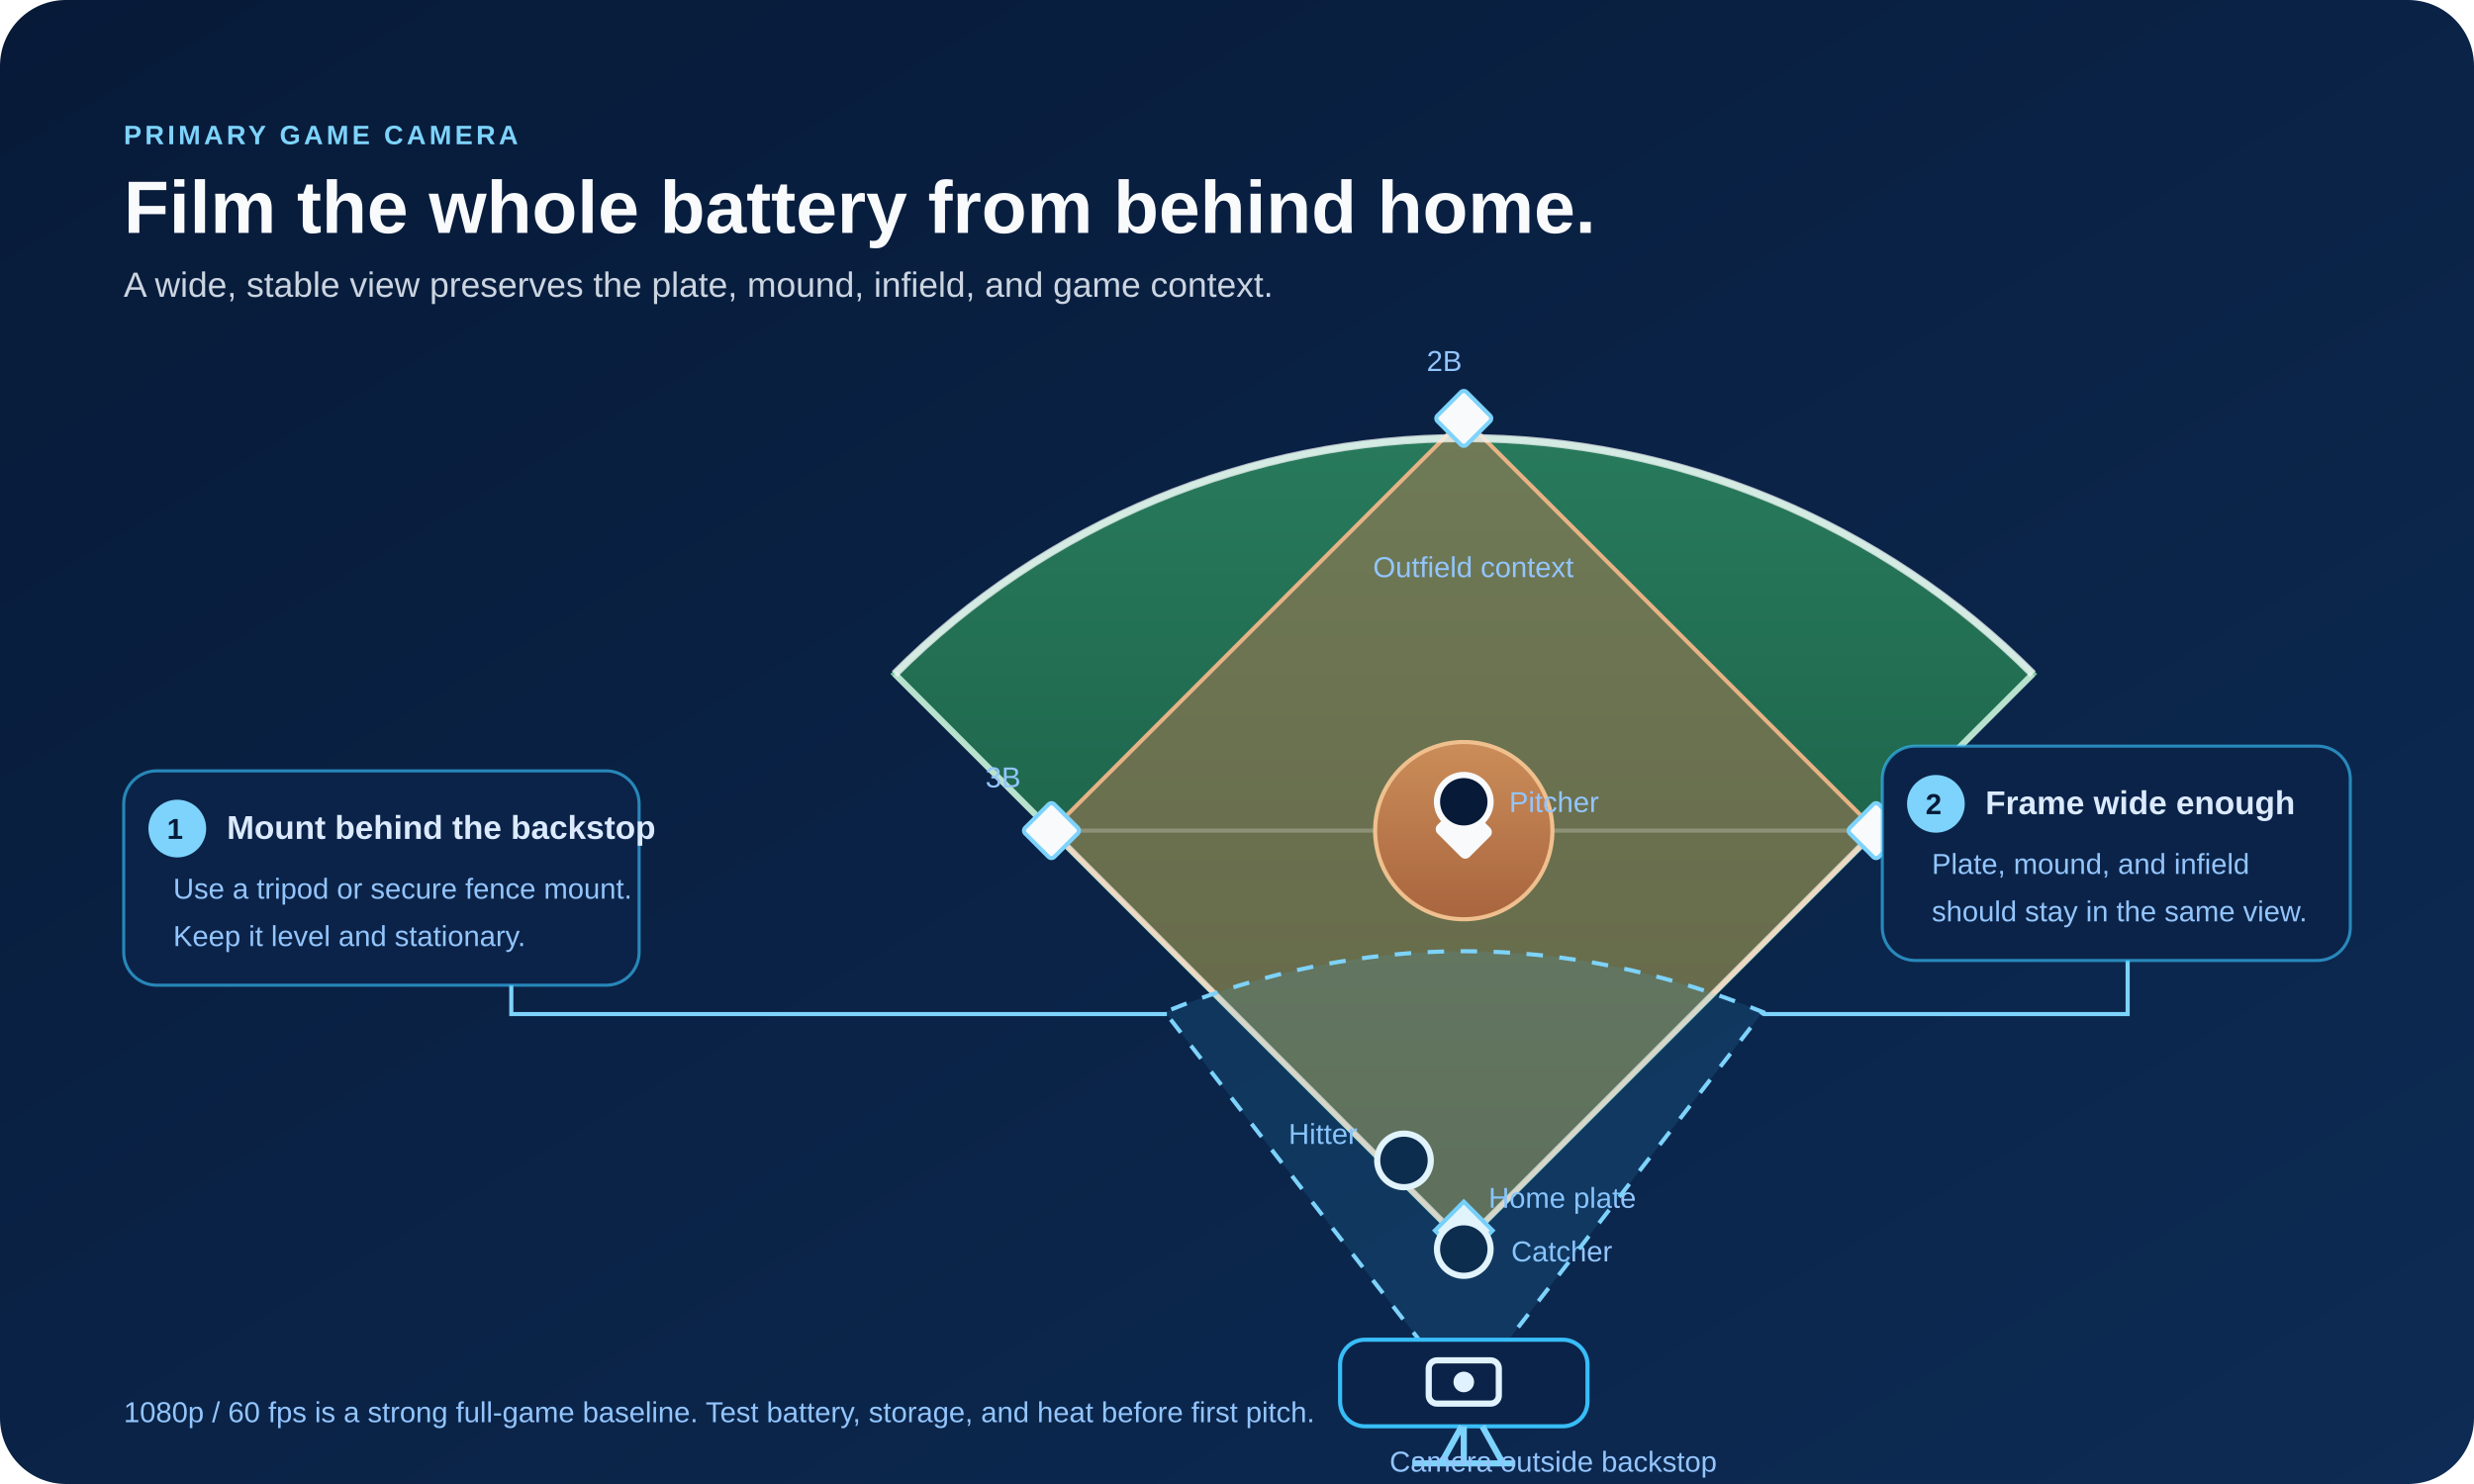
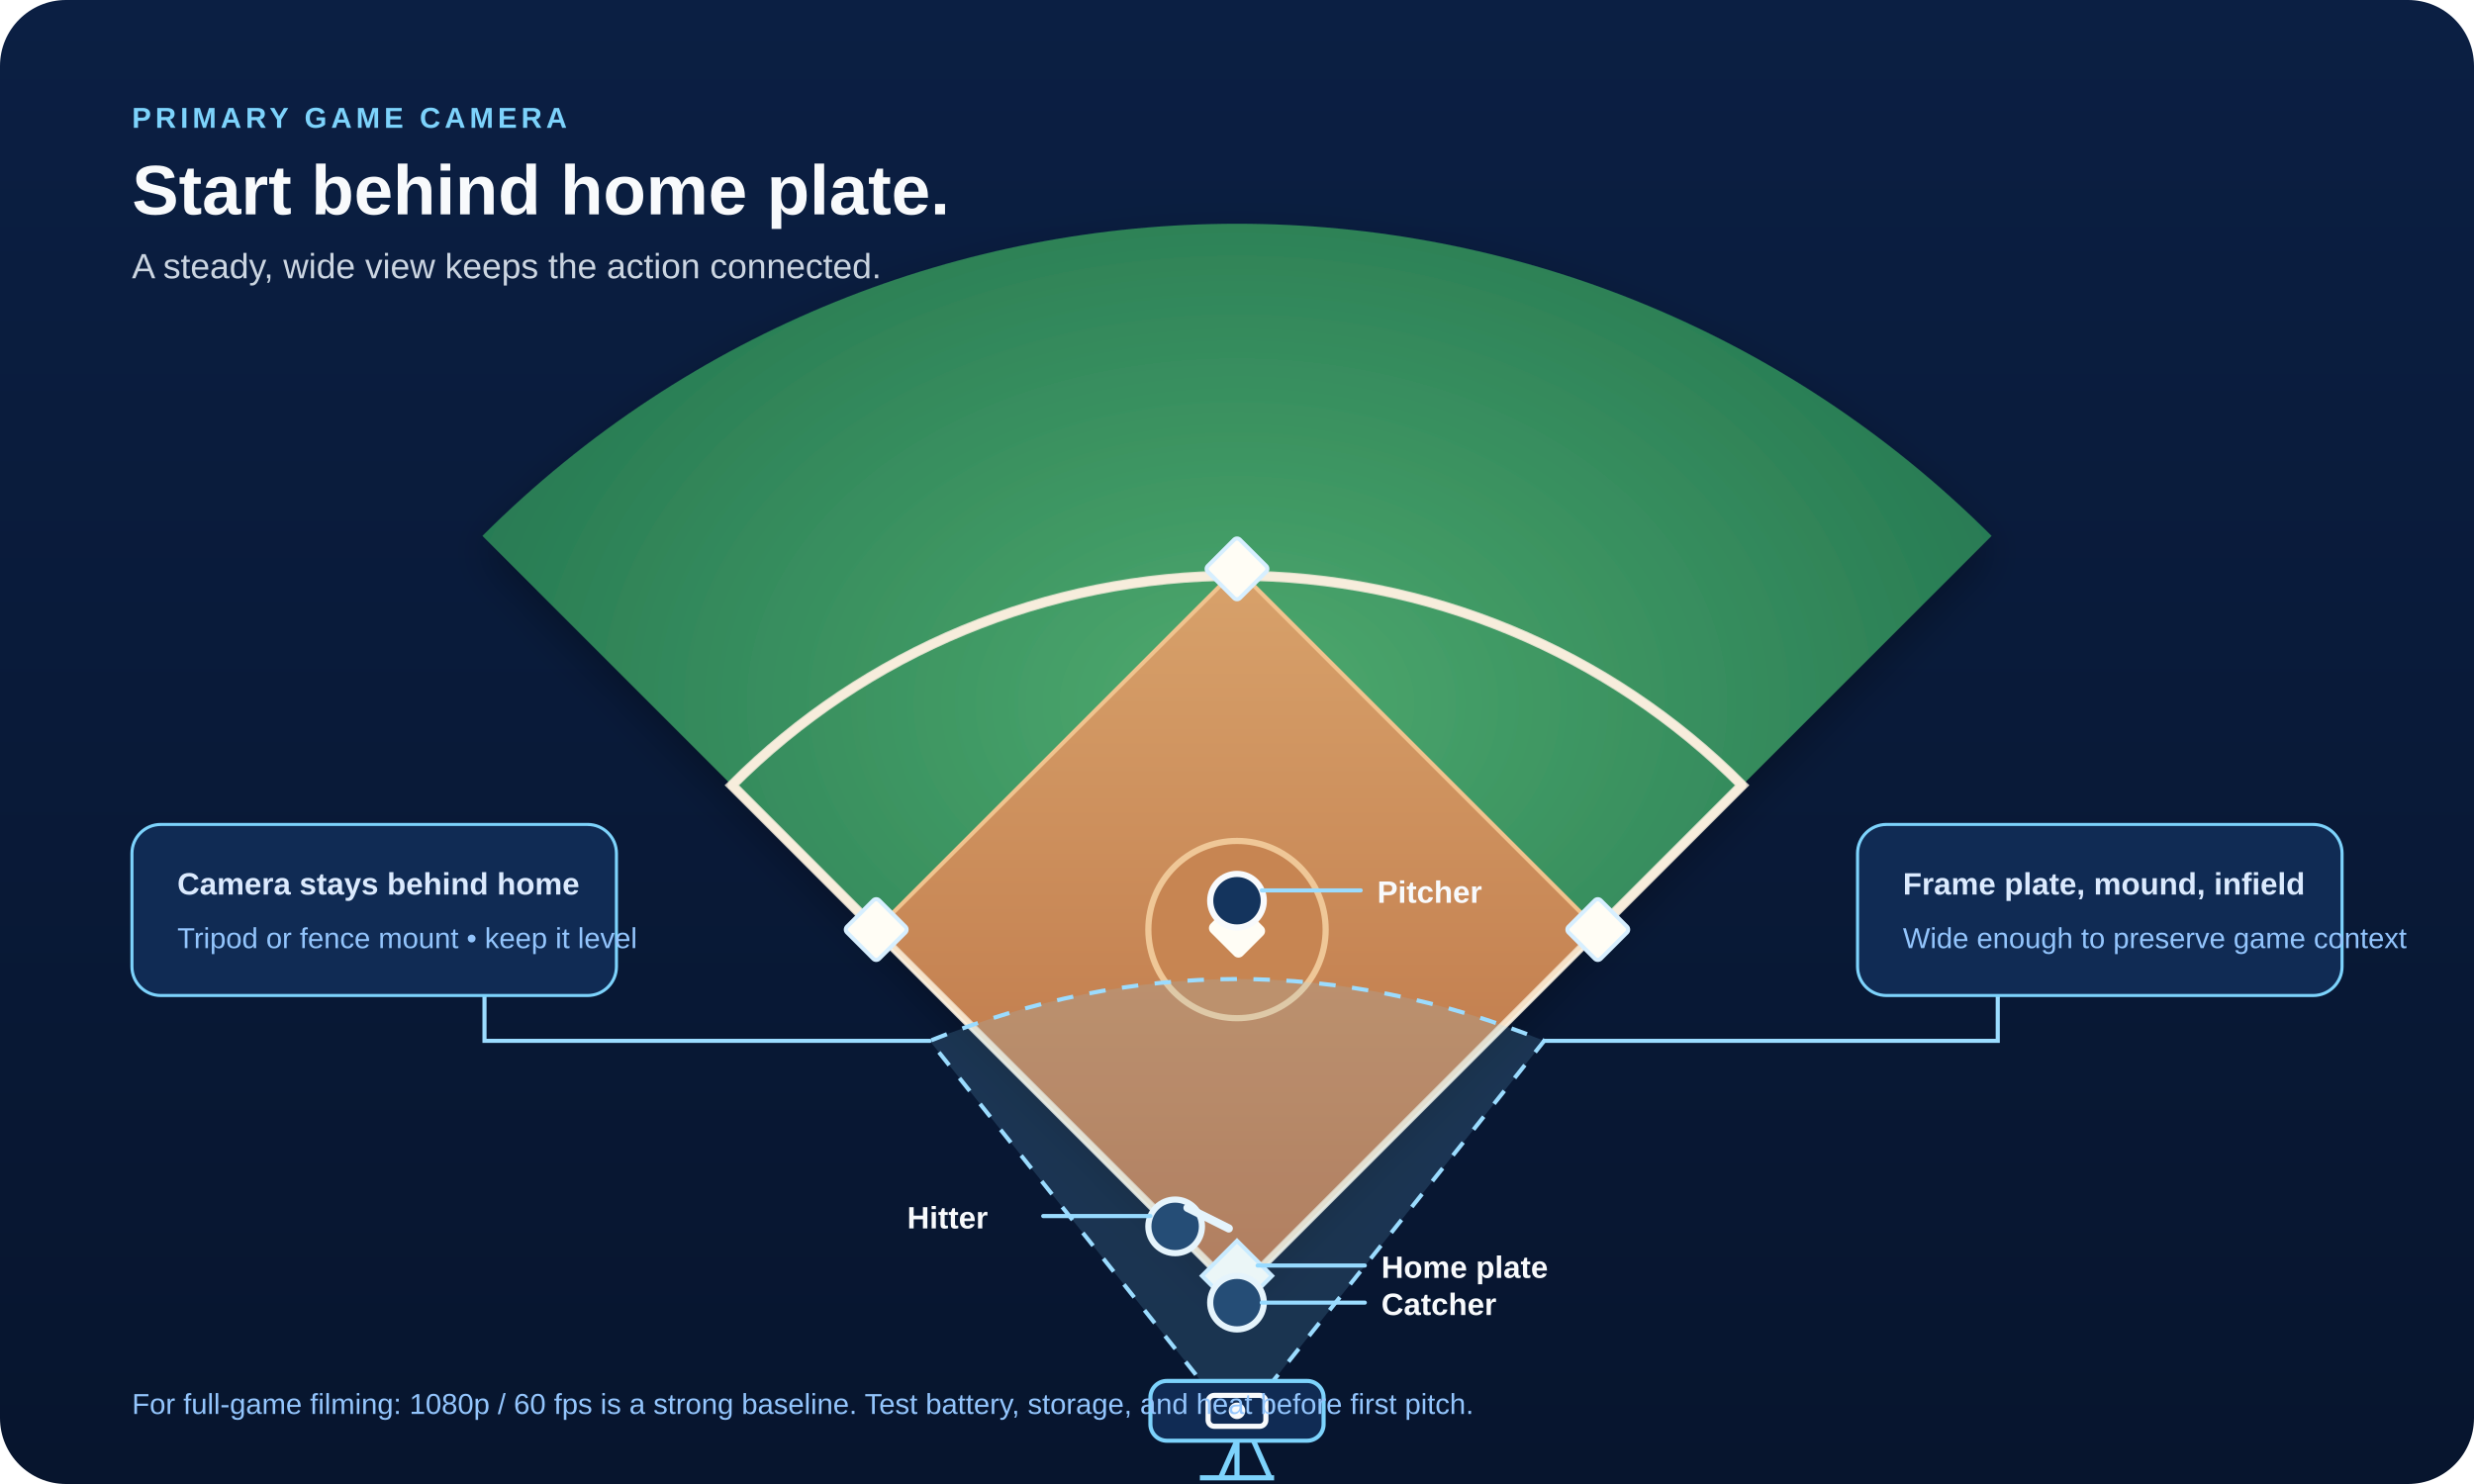
<svg xmlns="http://www.w3.org/2000/svg" width="1200" height="720" viewBox="0 0 1200 720" role="img" aria-labelledby="title desc">
  <defs>
-     <linearGradient id="bg" x1="0" y1="0" x2="1" y2="1">
-       <stop stop-color="#071a38" />
-       <stop offset="1" stop-color="#0d2b54" />
+     <linearGradient id="night" x1="0" y1="0" x2="0" y2="1">
+       <stop stop-color="#0b1f43" />
+       <stop offset="1" stop-color="#07152e" />
    </linearGradient>
-     <linearGradient id="grass" x1="0" y1="0" x2="0" y2="1">
-       <stop stop-color="#287a5c" />
-       <stop offset="1" stop-color="#14533e" />
+     <radialGradient id="grass" cx="50%" cy="45%" r="65%">
+       <stop stop-color="#4eaa6e" />
+       <stop offset="1" stop-color="#1f704d" />
+     </radialGradient>
+     <linearGradient id="dirt" x1="0" y1="0" x2="0" y2="1">
+       <stop stop-color="#d8a26b" />
+       <stop offset="1" stop-color="#b96e42" />
    </linearGradient>
-     <linearGradient id="dirt" x1="0" y1="0" x2="0" y2="1">
-       <stop stop-color="#cb8d59" />
-       <stop offset="1" stop-color="#a9653e" />
-     </linearGradient>
-     <style>.k{font-family:Arial,Helvetica,sans-serif}.eyebrow{fill:#7dd3fc;font-size:13px;font-weight:800;letter-spacing:1.6px}.h{fill:#f8fafc;font-size:36px;font-weight:800}.p{fill:#cbd5e1;font-size:17px}.label{fill:#dbeafe;font-size:16px;font-weight:700}.small{fill:#93c5fd;font-size:14px}.chip{fill:#0b2348;stroke:#38bdf8;stroke-opacity:.65;stroke-width:1.5}.line{stroke:#7dd3fc;stroke-width:2;fill:none}.base{fill:#f8fafc;stroke:#7dd3fc;stroke-width:2}.player{fill:#071a38;stroke:#f8fafc;stroke-width:3}.number{fill:#071a38;font-size:14px;font-weight:800}</style>
+     <filter id="shadow">
+       <feDropShadow dx="0" dy="8" stdDeviation="10" flood-opacity=".28" />
+     </filter>
+     <style>.k{font-family:Arial,Helvetica,sans-serif}.eyebrow{fill:#7dd3fc;font-size:14px;font-weight:800;letter-spacing:2px}.title{fill:#f8fafc;font-size:34px;font-weight:800}.hint{fill:#cbd5e1;font-size:17px}.fieldline{stroke:#f7eddc;stroke-width:4;fill:none;stroke-linecap:round}.label{fill:#f8fafc;font-size:15px;font-weight:700}.note{fill:#dbeafe;font-size:15px;font-weight:700}.sub{fill:#93c5fd;font-size:14px}.callout{fill:#102b54;stroke:#7dd3fc;stroke-width:1.5}.leader{stroke:#9bdcff;stroke-width:2;fill:none;stroke-linecap:round}.player{fill:#14345d;stroke:#f8fafc;stroke-width:3}.base{fill:#fffdf5;stroke:#d7efff;stroke-width:2}</style>
  </defs>
-   <rect width="1200" height="720" rx="32" fill="url(#bg)" />
-   <text x="60" y="70" class="k eyebrow">PRIMARY GAME CAMERA</text>
-   <text x="60" y="113" class="k h">Film the whole battery from behind home.</text>
-   <text x="60" y="144" class="k p">A wide, stable view preserves the plate, mound, infield, and game context.</text>
-   <path d="M710 603 L434 327 A390 390 0 0 1 986 327 Z" fill="url(#grass)" stroke="#74c69d" stroke-width="3" />
-   <path d="M710 603 L510 403 L710 203 L910 403 Z" fill="#bb7a4f" fill-opacity=".48" stroke="#e7b385" stroke-width="2" />
-   <path d="M434 327 A390 390 0 0 1 986 327" fill="none" stroke="#f8fafc" stroke-opacity=".72" stroke-width="4" />
-   <path d="M710 603 L434 327 M710 603 L986 327" fill="none" stroke="#f8fafc" stroke-opacity=".52" stroke-width="3" />
-   <path d="M510 403 L910 403" fill="none" stroke="#f8fafc" stroke-opacity=".24" stroke-width="2" />
-   <rect x="500" y="393" width="20" height="20" rx="2" class="base" transform="rotate(45 510 403)" />
-   <rect x="700" y="193" width="20" height="20" rx="2" class="base" transform="rotate(45 710 203)" />
-   <rect x="900" y="393" width="20" height="20" rx="2" class="base" transform="rotate(45 910 403)" />
-   <path d="M710 583 l14 14 -14 14 -14-14z" class="base" />
-   <circle cx="710" cy="403" r="43" fill="url(#dirt)" stroke="#efc08e" stroke-width="2" />
-   <rect x="699" y="393" width="22" height="20" rx="3" fill="#f8fafc" transform="rotate(45 710 403)" />
-   <circle cx="710" cy="389" r="13" class="player" />
-   <text x="732" y="394" class="k small">Pitcher</text>
-   <circle cx="681" cy="563" r="13" class="player" />
-   <text x="625" y="555" class="k small">Hitter</text>
-   <circle cx="710" cy="606" r="13" class="player" />
-   <text x="733" y="612" class="k small">Catcher</text>
-   <text x="722" y="586" class="k small">Home plate</text>
-   <text x="478" y="382" class="k small">3B</text>
-   <text x="692" y="180" class="k small">2B</text>
-   <text x="922" y="382" class="k small">1B</text>
-   <text x="666" y="280" class="k small" fill="#dbeafe">Outfield context</text>
-   <path d="M710 678 L565 491 Q710 432 855 491 Z" fill="#38bdf8" fill-opacity=".12" stroke="#7dd3fc" stroke-width="2" stroke-dasharray="8 8" />
-   <g transform="translate(650 650)">
-     <rect width="120" height="42" rx="12" fill="#0b2348" stroke="#38bdf8" stroke-width="2" />
-     <rect x="43" y="10" width="34" height="21" rx="4" fill="none" stroke="#e0f2fe" stroke-width="3" />
-     <circle cx="60" cy="20.5" r="5" fill="#e0f2fe" />
-     <path d="M60 42v18m-25 0h50m-16-18 10 18m-20-18-10 18" stroke="#7dd3fc" stroke-width="3" />
+   <rect width="1200" height="720" rx="32" fill="url(#night)" />
+   <text x="64" y="62" class="k eyebrow">PRIMARY GAME CAMERA</text>
+   <text x="64" y="104" class="k title">Start behind home plate.</text>
+   <text x="64" y="135" class="k hint">A steady, wide view keeps the action connected.</text>
+   <path d="M600 626 L234 260 A518 518 0 0 1 966 260 Z" fill="url(#grass)" filter="url(#shadow)" />
+   <path d="M600 626 L355 381 A346 346 0 0 1 845 381 Z" fill="none" stroke="#f7eddc" stroke-opacity=".84" stroke-width="5" />
+   <path d="M600 626 L355 381 M600 626 L845 381" class="fieldline" />
+   <path d="M355 381 A346 346 0 0 1 845 381" class="fieldline" />
+   <path d="M600 626 L425 451 L600 276 L775 451 Z" fill="url(#dirt)" stroke="#f0c38e" stroke-width="2" />
+   <path d="M600 626 L425 451 M600 626 L775 451" fill="none" stroke="#f8f0e2" stroke-opacity=".7" stroke-width="3" />
+   <rect x="414" y="440" width="22" height="22" rx="2" class="base" transform="rotate(45 425 451)" />
+   <rect x="589" y="265" width="22" height="22" rx="2" class="base" transform="rotate(45 600 276)" />
+   <rect x="764" y="440" width="22" height="22" rx="2" class="base" transform="rotate(45 775 451)" />
+   <path d="M600 602 l17 17 -17 17 -17-17z" class="base" />
+   <circle cx="600" cy="451" r="43" fill="#c78552" stroke="#efc797" stroke-width="3" />
+   <rect x="589" y="441" width="22" height="20" rx="3" fill="#fffdf5" transform="rotate(45 600 451)" />
+   <circle cx="600" cy="437" r="13" class="player" />
+   <circle cx="570" cy="595" r="13" class="player" />
+   <circle cx="600" cy="632" r="13" class="player" />
+   <path d="M576 586 l20 10" stroke="#f8fafc" stroke-width="4" stroke-linecap="round" />
+   <path d="M612 432 H660" class="leader" />
+   <text x="668" y="438" class="k label">Pitcher</text>
+   <path d="M558 590 H506" class="leader" />
+   <text x="440" y="596" class="k label">Hitter</text>
+   <path d="M612 632 H662" class="leader" />
+   <text x="670" y="638" class="k label">Catcher</text>
+   <path d="M610 614 H662" class="leader" />
+   <text x="670" y="620" class="k label">Home plate</text>
+   <path d="M600 692 L451 505 Q600 445 749 505 Z" fill="#7dd3fc" fill-opacity=".16" stroke="#9bdcff" stroke-width="2" stroke-dasharray="8 8" />
+   <g transform="translate(558 670)">
+     <rect width="84" height="29" rx="8" fill="#102b54" stroke="#7dd3fc" stroke-width="2" />
+     <rect x="28" y="7" width="28" height="15" rx="3" fill="none" stroke="#f8fafc" stroke-width="2.5" />
+     <circle cx="42" cy="14.5" r="4" fill="#f8fafc" />
+     <path d="M42 29v18m-18 0h36m-10-18 8 18m-16-18-8 18" stroke="#7dd3fc" stroke-width="2.5" />
  </g>
-   <text x="674" y="714" class="k small">Camera outside backstop</text>
-   <path d="M566 492 H248 V447" class="line" />
-   <rect x="60" y="374" width="250" height="104" rx="16" class="chip" />
-   <circle cx="86" cy="402" r="14" fill="#7dd3fc" />
-   <text x="81" y="407" class="k number">1</text>
-   <text x="110" y="407" class="k label">Mount behind the backstop</text>
-   <text x="84" y="436" class="k small">Use a tripod or secure fence mount.</text>
-   <text x="84" y="459" class="k small">Keep it level and stationary.</text>
-   <path d="M855 492 H1032 V435" class="line" />
-   <rect x="913" y="362" width="227" height="104" rx="16" class="chip" />
-   <circle cx="939" cy="390" r="14" fill="#7dd3fc" />
-   <text x="934" y="395" class="k number">2</text>
-   <text x="963" y="395" class="k label">Frame wide enough</text>
-   <text x="937" y="424" class="k small">Plate, mound, and infield</text>
-   <text x="937" y="447" class="k small">should stay in the same view.</text>
-   <text x="60" y="690" class="k small">1080p / 60 fps is a strong full-game baseline. Test battery, storage, and heat before first pitch.</text>
+   <path d="M451 505 H235 V458" class="leader" />
+   <rect x="64" y="400" width="235" height="83" rx="14" class="callout" />
+   <text x="86" y="434" class="k note">Camera stays behind home</text>
+   <text x="86" y="460" class="k sub">Tripod or fence mount • keep it level</text>
+   <path d="M749 505 H969 V458" class="leader" />
+   <rect x="901" y="400" width="235" height="83" rx="14" class="callout" />
+   <text x="923" y="434" class="k note">Frame plate, mound, infield</text>
+   <text x="923" y="460" class="k sub">Wide enough to preserve game context</text>
+   <text x="64" y="686" class="k sub">For full-game filming: 1080p / 60 fps is a strong baseline. Test battery, storage, and heat before first pitch.</text>
</svg>
